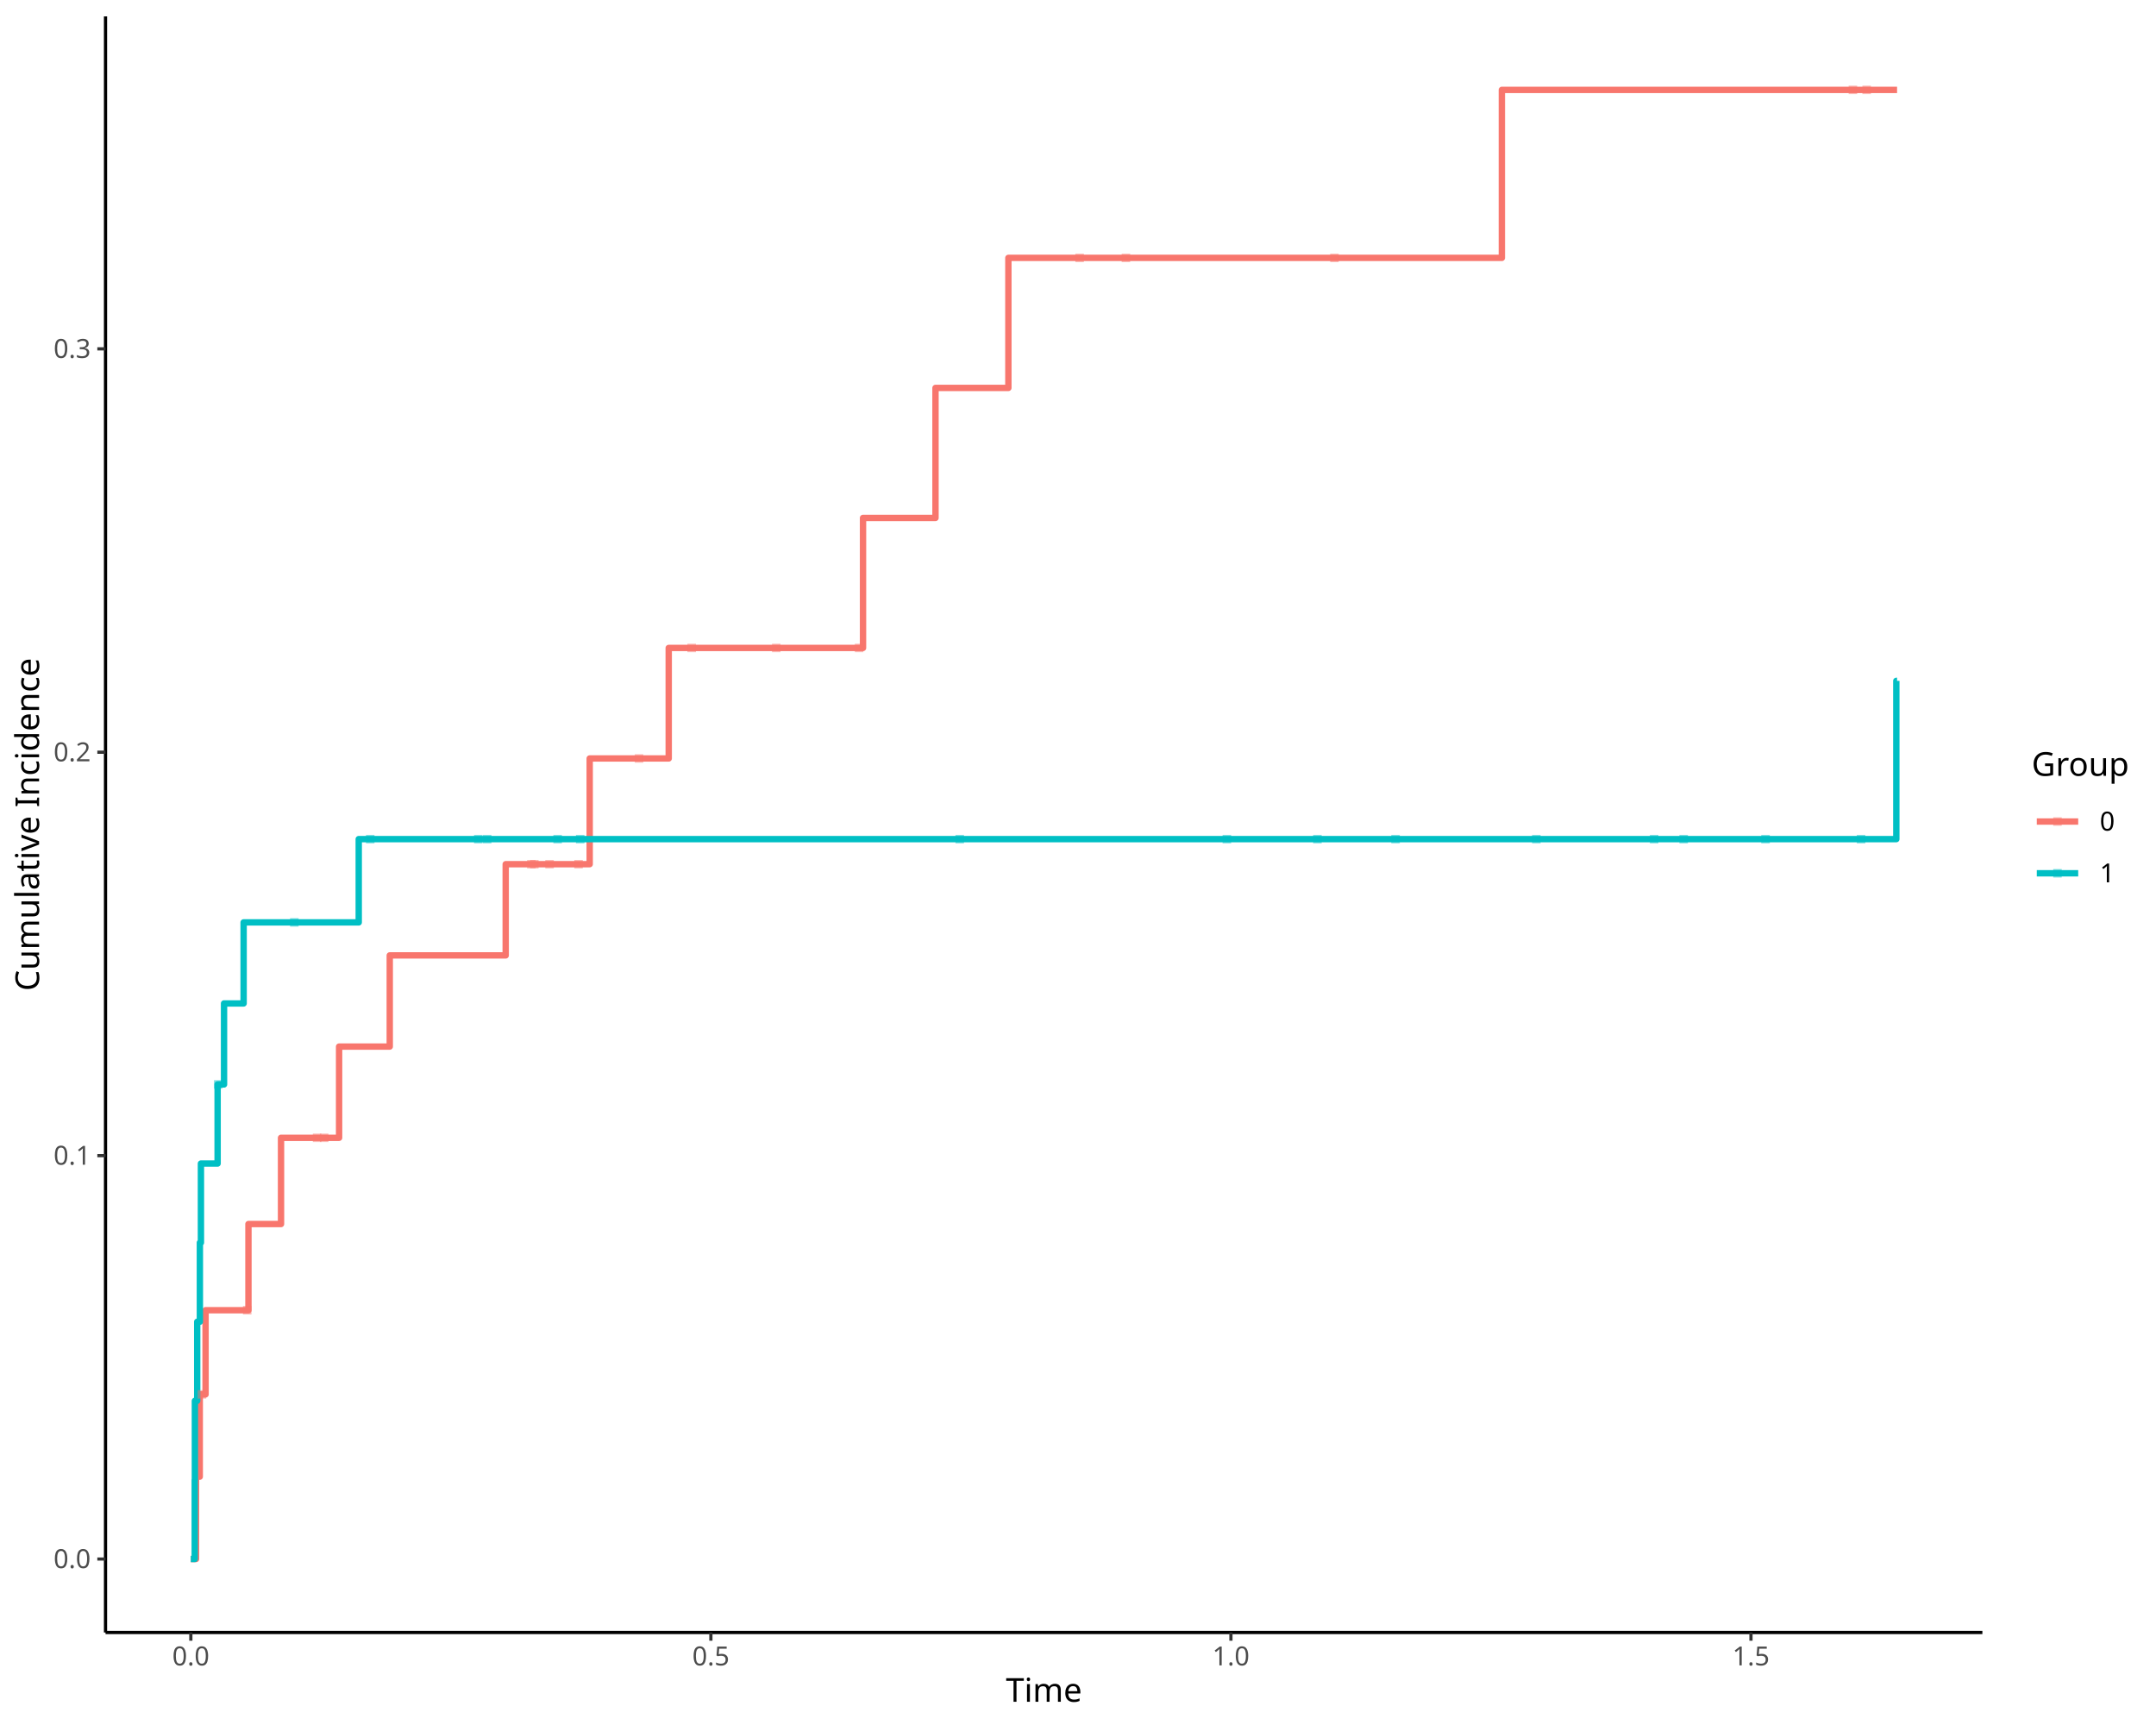
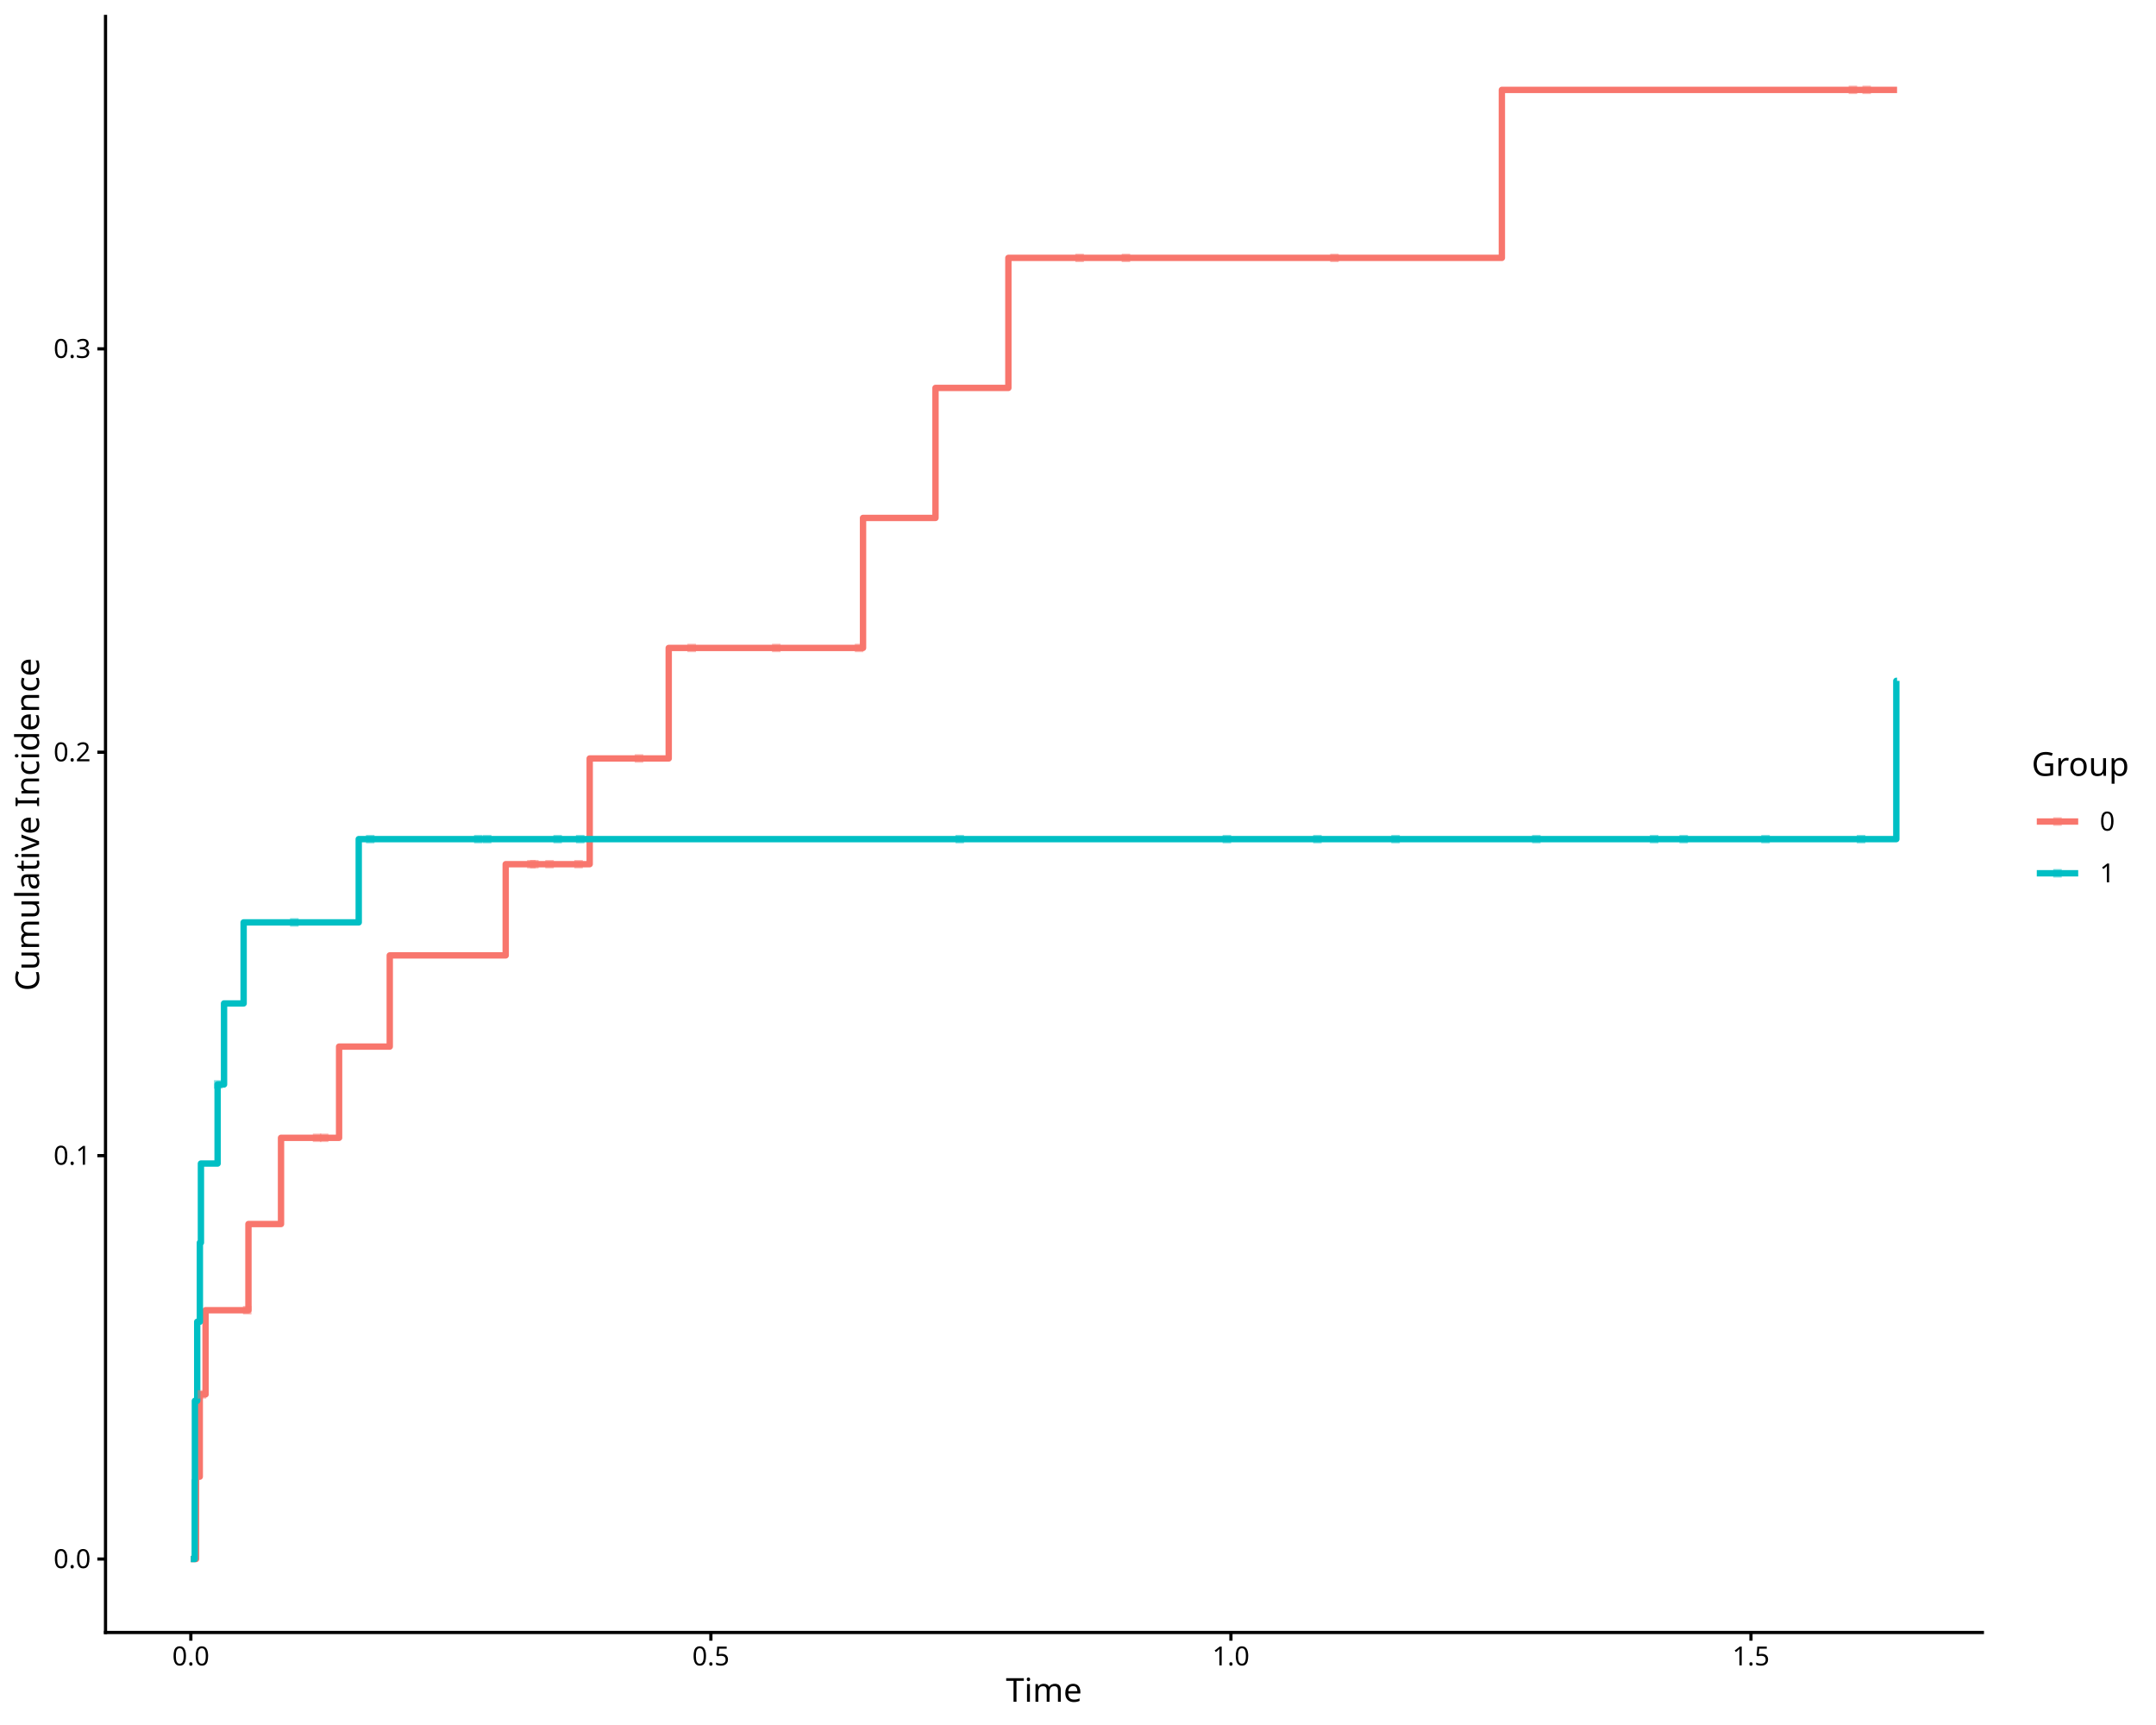
<svg xmlns="http://www.w3.org/2000/svg" class="svglite" data-engine-version="2.0" width="720.00pt" height="576.00pt" viewBox="0 0 720.00 576.00">
  <defs>
    <style type="text/css">
    .svglite line, .svglite polyline, .svglite polygon, .svglite path, .svglite rect, .svglite circle {
      fill: none;
      stroke: #000000;
      stroke-linecap: round;
      stroke-linejoin: round;
      stroke-miterlimit: 10.00;
    }
  </style>
  </defs>
  <rect width="100%" height="100%" style="stroke: none; fill: #FFFFFF;" />
  <defs>
    <clipPath id="cpMC4wMHw3MjAuMDB8MC4wMHw1NzYuMDA=">
      <rect x="0.00" y="0.00" width="720.00" height="576.00" />
    </clipPath>
  </defs>
  <g clip-path="url(#cpMC4wMHw3MjAuMDB8MC4wMHw1NzYuMDA=)">
    <rect x="0.00" y="0.00" width="720.00" height="576.00" style="stroke-width: 1.07; stroke: #FFFFFF; fill: #FFFFFF;" />
  </g>
  <defs>
    <clipPath id="cpMzUuMjR8NjYyLjAyfDUuNDh8NTQ1LjEx">
      <rect x="35.24" y="5.48" width="626.79" height="539.63" />
    </clipPath>
  </defs>
  <g clip-path="url(#cpMzUuMjR8NjYyLjAyfDUuNDh8NTQ1LjEx)">
    <rect x="35.24" y="5.48" width="626.79" height="539.63" style="stroke-width: 1.07; stroke: none; fill: #FFFFFF;" />
    <polyline points="63.73,520.58 64.43,520.58 64.43,520.58 65.03,520.58 65.03,520.58 65.08,520.58 65.08,520.58 65.47,520.58 65.47,493.09 65.71,493.09 65.71,493.09 65.86,493.09 65.86,493.09 66.71,493.09 66.71,465.60 66.75,465.60 66.75,465.60 67.10,465.60 67.10,465.60 68.19,465.60 68.19,465.60 68.65,465.60 68.65,437.50 69.13,437.50 69.13,437.50 69.61,437.50 69.61,437.50 70.34,437.50 70.34,437.50 72.67,437.50 72.67,437.50 74.82,437.50 74.82,437.50 74.87,437.50 74.87,437.50 81.36,437.50 81.36,437.50 82.97,437.50 82.97,408.72 86.01,408.72 86.01,408.72 89.20,408.72 89.20,408.72 90.61,408.72 90.61,408.72 93.85,408.72 93.85,379.93 108.14,379.93 108.14,379.93 113.24,379.93 113.24,349.47 119.80,349.47 119.80,349.47 121.50,349.47 121.50,349.47 122.18,349.47 122.18,349.47 128.51,349.47 128.51,349.47 130.16,349.47 130.16,319.02 134.86,319.02 134.86,319.02 149.02,319.02 149.02,319.02 168.88,319.02 168.88,288.56 179.98,288.56 179.98,288.56 187.96,288.56 187.96,288.56 196.93,288.56 196.93,253.26 223.32,253.26 223.32,216.36 225.53,216.36 225.53,216.36 280.43,216.36 280.43,216.36 288.21,216.36 288.21,172.94 312.41,172.94 312.41,129.53 336.75,129.53 336.75,86.11 361.43,86.11 361.43,86.11 389.79,86.11 389.79,86.11 494.42,86.11 494.42,86.11 501.55,86.11 501.55,30.01 633.28,30.01 633.28,30.01 633.53,30.01 633.53,30.01 " style="stroke-width: 2.13; stroke: #F8766D; stroke-linecap: butt;" />
    <polyline points="63.73,520.58 64.43,520.58 64.43,520.58 65.03,520.58 65.03,494.17 65.08,494.17 65.08,467.76 65.47,467.76 65.47,467.76 65.71,467.76 65.71,467.76 65.86,467.76 65.86,441.35 66.71,441.35 66.71,441.35 66.75,441.35 66.75,414.94 67.10,414.94 67.10,388.52 68.19,388.52 68.19,388.52 68.65,388.52 68.65,388.52 69.13,388.52 69.13,388.52 69.61,388.52 69.61,388.52 70.34,388.52 70.34,388.52 72.67,388.52 72.67,362.11 74.82,362.11 74.82,335.06 74.87,335.06 74.87,335.06 81.36,335.06 81.36,308.00 82.97,308.00 82.97,308.00 86.01,308.00 86.01,308.00 89.20,308.00 89.20,308.00 90.61,308.00 90.61,308.00 93.85,308.00 93.85,308.00 108.14,308.00 108.14,308.00 113.24,308.00 113.24,308.00 119.80,308.00 119.80,280.19 121.50,280.19 121.50,280.19 122.18,280.19 122.18,280.19 128.51,280.19 128.51,280.19 130.16,280.19 130.16,280.19 134.86,280.19 134.86,280.19 149.02,280.19 149.02,280.19 168.88,280.19 168.88,280.19 179.98,280.19 179.98,280.19 187.96,280.19 187.96,280.19 196.93,280.19 196.93,280.19 223.32,280.19 223.32,280.19 225.53,280.19 225.53,280.19 280.43,280.19 280.43,280.19 288.21,280.19 288.21,280.19 312.41,280.19 312.41,280.19 336.75,280.19 336.75,280.19 361.43,280.19 361.43,280.19 389.79,280.19 389.79,280.19 494.42,280.19 494.42,280.19 501.55,280.19 501.55,280.19 633.28,280.19 633.28,227.34 633.53,227.34 633.53,227.34 " style="stroke-width: 2.13; stroke: #00BFC4; stroke-linecap: butt;" />
    <polygon points="66.03,467.02 68.87,467.02 68.87,464.18 66.03,464.18 " style="stroke-width: 0.71; stroke: none; fill: #F8766D; fill-opacity: 0.50;" />
    <polygon points="81.14,438.92 83.98,438.92 83.98,436.08 81.14,436.08 " style="stroke-width: 0.71; stroke: none; fill: #F8766D; fill-opacity: 0.50;" />
    <polygon points="104.48,381.35 107.32,381.35 107.32,378.51 104.48,378.51 " style="stroke-width: 0.71; stroke: none; fill: #F8766D; fill-opacity: 0.50;" />
    <polygon points="106.84,381.35 109.68,381.35 109.68,378.51 106.84,378.51 " style="stroke-width: 0.71; stroke: none; fill: #F8766D; fill-opacity: 0.50;" />
    <polygon points="176.03,289.98 178.87,289.98 178.87,287.14 176.03,287.14 " style="stroke-width: 0.71; stroke: none; fill: #F8766D; fill-opacity: 0.50;" />
    <polygon points="177.02,289.98 179.86,289.98 179.86,287.14 177.02,287.14 " style="stroke-width: 0.71; stroke: none; fill: #F8766D; fill-opacity: 0.50;" />
    <polygon points="182.10,289.98 184.94,289.98 184.94,287.14 182.10,287.14 " style="stroke-width: 0.71; stroke: none; fill: #F8766D; fill-opacity: 0.50;" />
    <polygon points="191.79,289.98 194.63,289.98 194.63,287.14 191.79,287.14 " style="stroke-width: 0.71; stroke: none; fill: #F8766D; fill-opacity: 0.50;" />
    <polygon points="211.98,254.68 214.82,254.68 214.82,251.84 211.98,251.84 " style="stroke-width: 0.71; stroke: none; fill: #F8766D; fill-opacity: 0.50;" />
    <polygon points="229.56,217.78 232.41,217.78 232.41,214.94 229.56,214.94 " style="stroke-width: 0.71; stroke: none; fill: #F8766D; fill-opacity: 0.50;" />
    <polygon points="257.81,217.78 260.65,217.78 260.65,214.94 257.81,214.94 " style="stroke-width: 0.71; stroke: none; fill: #F8766D; fill-opacity: 0.50;" />
    <polygon points="285.47,217.78 288.31,217.78 288.31,214.94 285.47,214.94 " style="stroke-width: 0.71; stroke: none; fill: #F8766D; fill-opacity: 0.50;" />
    <polygon points="359.12,87.54 361.96,87.54 361.96,84.69 359.12,84.69 " style="stroke-width: 0.71; stroke: none; fill: #F8766D; fill-opacity: 0.50;" />
    <polygon points="374.58,87.54 377.42,87.54 377.42,84.69 374.58,84.69 " style="stroke-width: 0.71; stroke: none; fill: #F8766D; fill-opacity: 0.50;" />
    <polygon points="444.22,87.54 447.06,87.54 447.06,84.69 444.22,84.69 " style="stroke-width: 0.71; stroke: none; fill: #F8766D; fill-opacity: 0.50;" />
    <polygon points="617.36,31.43 620.20,31.43 620.20,28.59 617.36,28.59 " style="stroke-width: 0.71; stroke: none; fill: #F8766D; fill-opacity: 0.50;" />
    <polygon points="621.95,31.43 624.79,31.43 624.79,28.59 621.95,28.59 " style="stroke-width: 0.71; stroke: none; fill: #F8766D; fill-opacity: 0.50;" />
    <polygon points="71.46,363.53 74.30,363.53 74.30,360.69 71.46,360.69 " style="stroke-width: 0.71; stroke: none; fill: #00BFC4; fill-opacity: 0.50;" />
    <polygon points="96.87,309.42 99.72,309.42 99.72,306.58 96.87,306.58 " style="stroke-width: 0.71; stroke: none; fill: #00BFC4; fill-opacity: 0.50;" />
    <polygon points="122.22,281.61 125.06,281.61 125.06,278.77 122.22,278.77 " style="stroke-width: 0.71; stroke: none; fill: #00BFC4; fill-opacity: 0.50;" />
    <polygon points="158.31,281.61 161.15,281.61 161.15,278.77 158.31,278.77 " style="stroke-width: 0.71; stroke: none; fill: #00BFC4; fill-opacity: 0.50;" />
    <polygon points="161.28,281.61 164.12,281.61 164.12,278.77 161.28,278.77 " style="stroke-width: 0.71; stroke: none; fill: #00BFC4; fill-opacity: 0.50;" />
    <polygon points="184.80,281.61 187.65,281.61 187.65,278.77 184.80,278.77 " style="stroke-width: 0.71; stroke: none; fill: #00BFC4; fill-opacity: 0.50;" />
    <polygon points="192.34,281.61 195.18,281.61 195.18,278.77 192.34,278.77 " style="stroke-width: 0.71; stroke: none; fill: #00BFC4; fill-opacity: 0.50;" />
    <polygon points="319.08,281.61 321.92,281.61 321.92,278.77 319.08,278.77 " style="stroke-width: 0.71; stroke: none; fill: #00BFC4; fill-opacity: 0.50;" />
    <polygon points="408.29,281.61 411.14,281.61 411.14,278.77 408.29,278.77 " style="stroke-width: 0.71; stroke: none; fill: #00BFC4; fill-opacity: 0.50;" />
    <polygon points="438.52,281.61 441.37,281.61 441.37,278.77 438.52,278.77 " style="stroke-width: 0.71; stroke: none; fill: #00BFC4; fill-opacity: 0.50;" />
    <polygon points="464.62,281.61 467.46,281.61 467.46,278.77 464.62,278.77 " style="stroke-width: 0.71; stroke: none; fill: #00BFC4; fill-opacity: 0.50;" />
    <polygon points="511.64,281.61 514.48,281.61 514.48,278.77 511.64,278.77 " style="stroke-width: 0.71; stroke: none; fill: #00BFC4; fill-opacity: 0.50;" />
    <polygon points="550.98,281.61 553.82,281.61 553.82,278.77 550.98,278.77 " style="stroke-width: 0.71; stroke: none; fill: #00BFC4; fill-opacity: 0.50;" />
    <polygon points="560.84,281.61 563.68,281.61 563.68,278.77 560.84,278.77 " style="stroke-width: 0.71; stroke: none; fill: #00BFC4; fill-opacity: 0.50;" />
    <polygon points="588.17,281.61 591.02,281.61 591.02,278.77 588.17,278.77 " style="stroke-width: 0.71; stroke: none; fill: #00BFC4; fill-opacity: 0.50;" />
    <polygon points="620.08,281.61 622.92,281.61 622.92,278.77 620.08,278.77 " style="stroke-width: 0.71; stroke: none; fill: #00BFC4; fill-opacity: 0.50;" />
  </g>
  <g clip-path="url(#cpMC4wMHw3MjAuMDB8MC4wMHw1NzYuMDA=)">
-     <polyline points="35.24,545.11 35.24,5.48 " style="stroke-width: 1.07; stroke-linecap: butt;" />
-     <text x="30.31" y="523.61" text-anchor="end" style="font-size: 8.80px; fill: #4D4D4D; font-family: sans;" textLength="12.23px" lengthAdjust="spacingAndGlyphs">0.0</text>
-     <text x="30.31" y="388.91" text-anchor="end" style="font-size: 8.80px; fill: #4D4D4D; font-family: sans;" textLength="12.23px" lengthAdjust="spacingAndGlyphs">0.1</text>
-     <text x="30.31" y="254.21" text-anchor="end" style="font-size: 8.80px; fill: #4D4D4D; font-family: sans;" textLength="12.23px" lengthAdjust="spacingAndGlyphs">0.2</text>
-     <text x="30.31" y="119.51" text-anchor="end" style="font-size: 8.80px; fill: #4D4D4D; font-family: sans;" textLength="12.23px" lengthAdjust="spacingAndGlyphs">0.3</text>
-     <polyline points="32.50,520.58 35.24,520.58 " style="stroke-width: 1.07; stroke: #333333; stroke-linecap: butt;" />
-     <polyline points="32.50,385.88 35.24,385.88 " style="stroke-width: 1.07; stroke: #333333; stroke-linecap: butt;" />
-     <polyline points="32.50,251.18 35.24,251.18 " style="stroke-width: 1.07; stroke: #333333; stroke-linecap: butt;" />
-     <polyline points="32.50,116.48 35.24,116.48 " style="stroke-width: 1.07; stroke: #333333; stroke-linecap: butt;" />
-     <polyline points="35.24,545.11 662.02,545.11 " style="stroke-width: 1.07; stroke-linecap: butt;" />
-     <polyline points="63.73,547.85 63.73,545.11 " style="stroke-width: 1.07; stroke: #333333; stroke-linecap: butt;" />
-     <polyline points="237.40,547.85 237.40,545.11 " style="stroke-width: 1.07; stroke: #333333; stroke-linecap: butt;" />
-     <polyline points="411.07,547.85 411.07,545.11 " style="stroke-width: 1.07; stroke: #333333; stroke-linecap: butt;" />
-     <polyline points="584.74,547.85 584.74,545.11 " style="stroke-width: 1.07; stroke: #333333; stroke-linecap: butt;" />
-     <text x="63.73" y="556.10" text-anchor="middle" style="font-size: 8.80px; fill: #4D4D4D; font-family: sans;" textLength="12.23px" lengthAdjust="spacingAndGlyphs">0.0</text>
-     <text x="237.40" y="556.10" text-anchor="middle" style="font-size: 8.80px; fill: #4D4D4D; font-family: sans;" textLength="12.23px" lengthAdjust="spacingAndGlyphs">0.5</text>
-     <text x="411.07" y="556.10" text-anchor="middle" style="font-size: 8.80px; fill: #4D4D4D; font-family: sans;" textLength="12.23px" lengthAdjust="spacingAndGlyphs">1.0</text>
-     <text x="584.74" y="556.10" text-anchor="middle" style="font-size: 8.80px; fill: #4D4D4D; font-family: sans;" textLength="12.23px" lengthAdjust="spacingAndGlyphs">1.5</text>
+     <polyline points="35.24,545.11 35.24,5.48 " style="stroke-width: 1.07; stroke-linecap: square;" />
+     <text x="30.31" y="523.61" text-anchor="end" style="font-size: 8.80px; font-family: sans;" textLength="12.23px" lengthAdjust="spacingAndGlyphs">0.0</text>
+     <text x="30.31" y="388.91" text-anchor="end" style="font-size: 8.80px; font-family: sans;" textLength="12.23px" lengthAdjust="spacingAndGlyphs">0.1</text>
+     <text x="30.31" y="254.21" text-anchor="end" style="font-size: 8.80px; font-family: sans;" textLength="12.23px" lengthAdjust="spacingAndGlyphs">0.2</text>
+     <text x="30.31" y="119.51" text-anchor="end" style="font-size: 8.80px; font-family: sans;" textLength="12.23px" lengthAdjust="spacingAndGlyphs">0.3</text>
+     <polyline points="32.50,520.58 35.24,520.58 " style="stroke-width: 1.07; stroke-linecap: butt;" />
+     <polyline points="32.50,385.88 35.24,385.88 " style="stroke-width: 1.07; stroke-linecap: butt;" />
+     <polyline points="32.50,251.18 35.24,251.18 " style="stroke-width: 1.07; stroke-linecap: butt;" />
+     <polyline points="32.50,116.48 35.24,116.48 " style="stroke-width: 1.07; stroke-linecap: butt;" />
+     <polyline points="35.24,545.11 662.02,545.11 " style="stroke-width: 1.07; stroke-linecap: square;" />
+     <polyline points="63.73,547.85 63.73,545.11 " style="stroke-width: 1.07; stroke-linecap: butt;" />
+     <polyline points="237.40,547.85 237.40,545.11 " style="stroke-width: 1.07; stroke-linecap: butt;" />
+     <polyline points="411.07,547.85 411.07,545.11 " style="stroke-width: 1.07; stroke-linecap: butt;" />
+     <polyline points="584.74,547.85 584.74,545.11 " style="stroke-width: 1.07; stroke-linecap: butt;" />
+     <text x="63.73" y="556.10" text-anchor="middle" style="font-size: 8.80px; font-family: sans;" textLength="12.23px" lengthAdjust="spacingAndGlyphs">0.0</text>
+     <text x="237.40" y="556.10" text-anchor="middle" style="font-size: 8.80px; font-family: sans;" textLength="12.23px" lengthAdjust="spacingAndGlyphs">0.5</text>
+     <text x="411.07" y="556.10" text-anchor="middle" style="font-size: 8.80px; font-family: sans;" textLength="12.23px" lengthAdjust="spacingAndGlyphs">1.0</text>
+     <text x="584.74" y="556.10" text-anchor="middle" style="font-size: 8.80px; font-family: sans;" textLength="12.23px" lengthAdjust="spacingAndGlyphs">1.5</text>
    <text x="348.63" y="568.24" text-anchor="middle" style="font-size: 11.00px; font-family: sans;" textLength="24.45px" lengthAdjust="spacingAndGlyphs">Time</text>
    <text transform="translate(13.05,275.30) rotate(-90)" text-anchor="middle" style="font-size: 11.00px; font-family: sans;" textLength="105.18px" lengthAdjust="spacingAndGlyphs">Cumulative Incidence</text>
    <rect x="672.98" y="244.87" width="41.54" height="60.85" style="stroke-width: 1.07; stroke: none; fill: #FFFFFF;" />
    <text x="678.46" y="259.06" style="font-size: 11.00px; font-family: sans;" textLength="30.58px" lengthAdjust="spacingAndGlyphs">Group</text>
    <rect x="678.46" y="265.68" width="17.28" height="17.28" style="stroke-width: 1.07; stroke: none; fill: #FFFFFF;" />
    <line x1="680.19" y1="274.32" x2="694.02" y2="274.32" style="stroke-width: 2.13; stroke: #F8766D; stroke-linecap: butt;" />
    <polygon points="685.68,275.74 688.52,275.74 688.52,272.90 685.68,272.90 " style="stroke-width: 0.71; stroke: none; fill: #F8766D; fill-opacity: 0.50;" />
    <rect x="678.46" y="282.96" width="17.28" height="17.28" style="stroke-width: 1.07; stroke: none; fill: #FFFFFF;" />
    <line x1="680.19" y1="291.60" x2="694.02" y2="291.60" style="stroke-width: 2.13; stroke: #00BFC4; stroke-linecap: butt;" />
    <polygon points="685.68,293.02 688.52,293.02 688.52,290.18 685.68,290.18 " style="stroke-width: 0.71; stroke: none; fill: #00BFC4; fill-opacity: 0.50;" />
    <text x="701.22" y="277.35" style="font-size: 8.80px; font-family: sans;" textLength="4.89px" lengthAdjust="spacingAndGlyphs">0</text>
    <text x="701.22" y="294.63" style="font-size: 8.80px; font-family: sans;" textLength="4.89px" lengthAdjust="spacingAndGlyphs">1</text>
  </g>
</svg>
